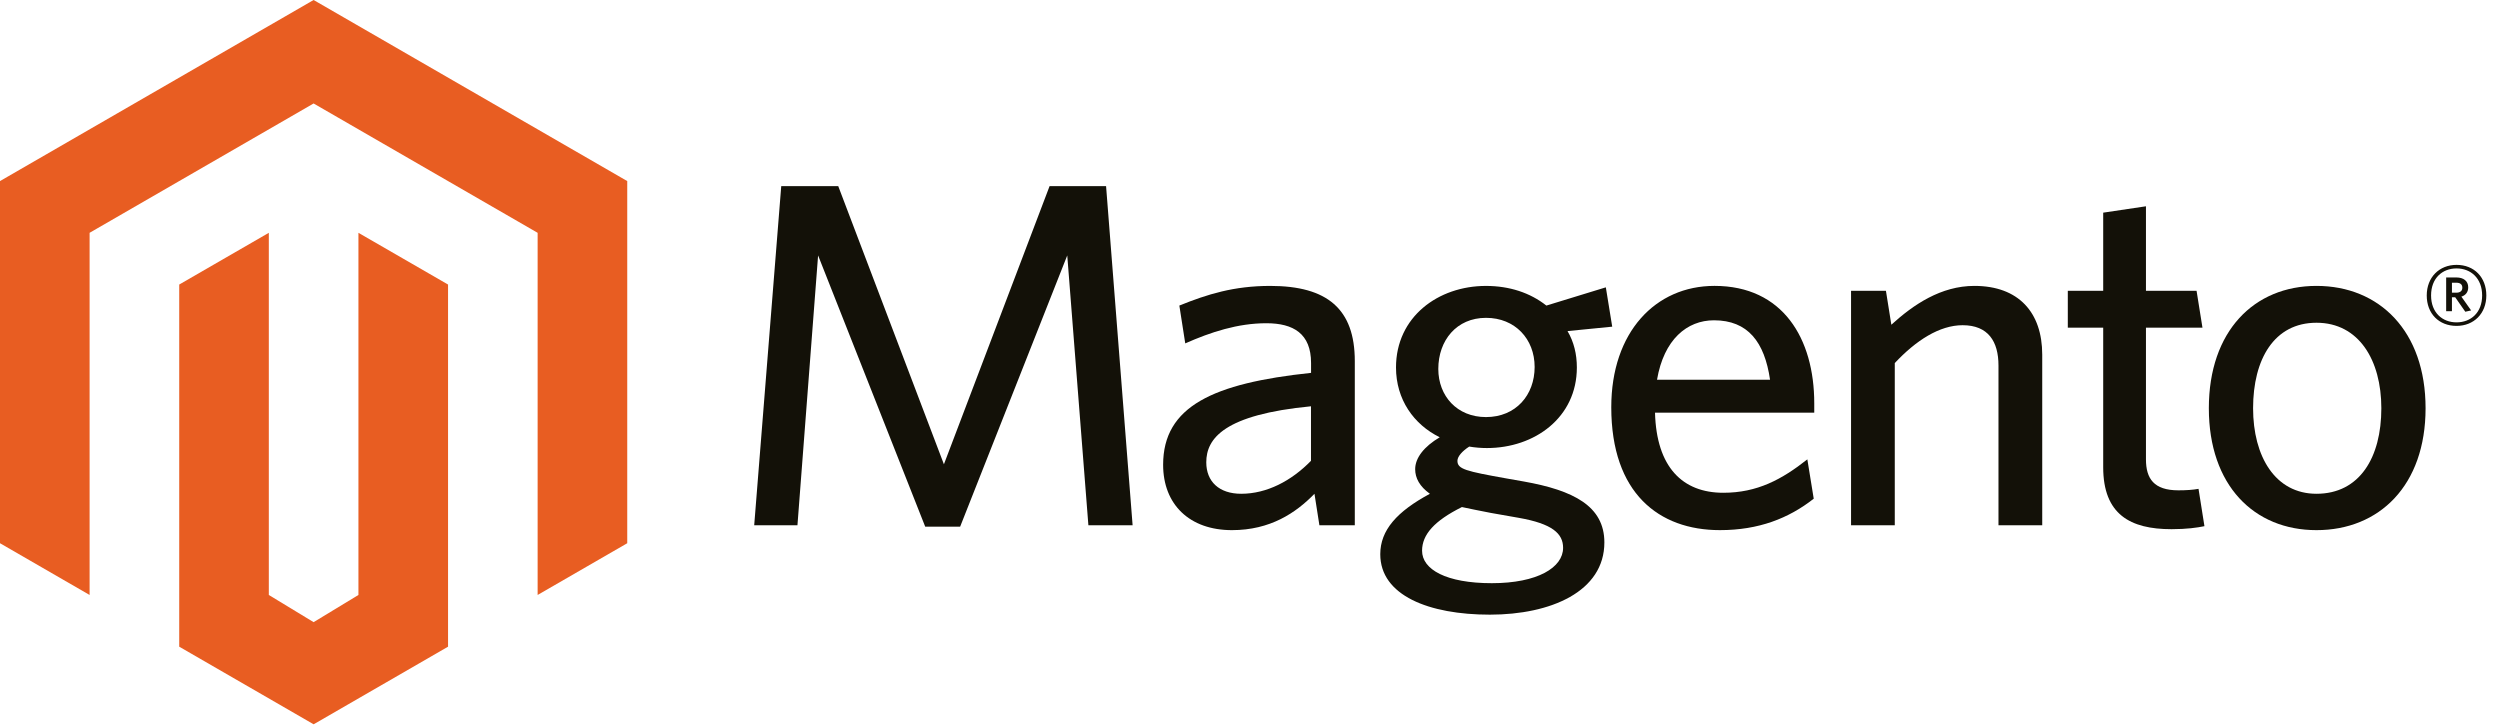
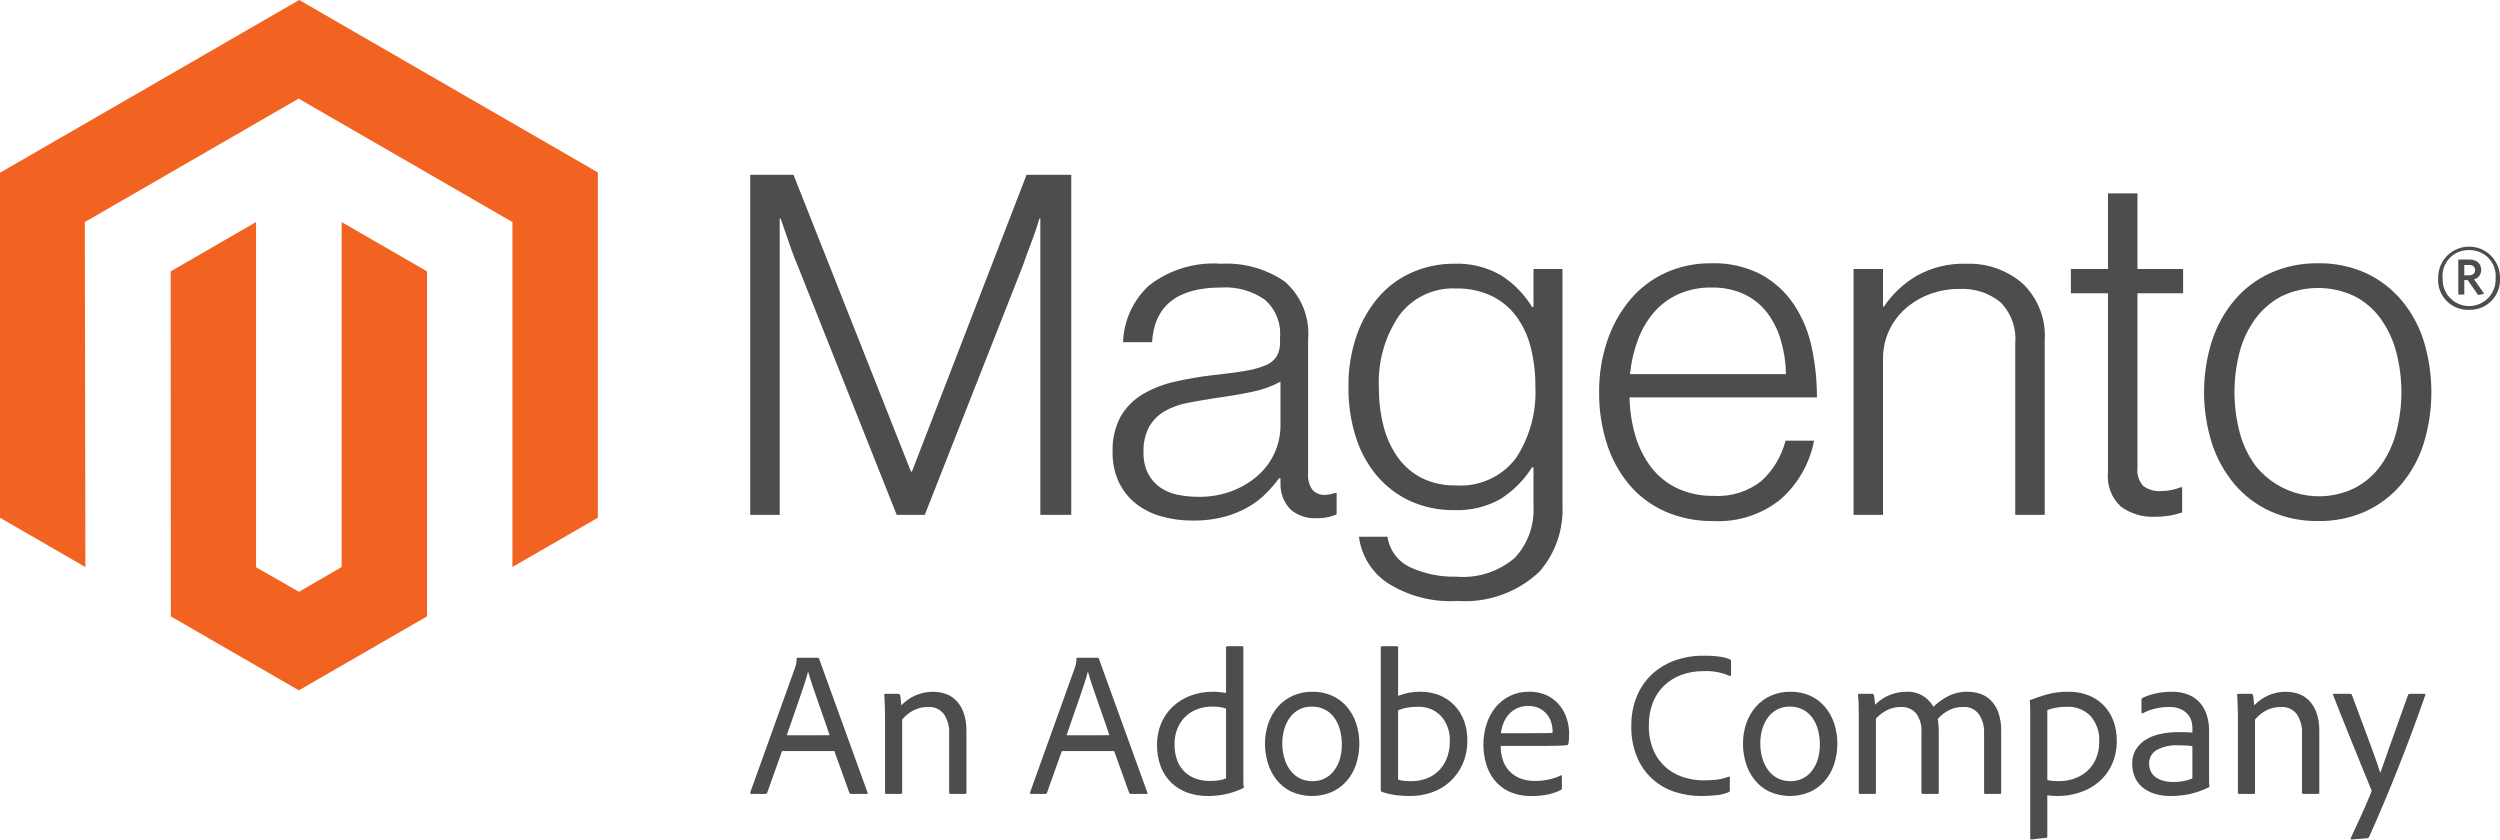
- <svg xmlns="http://www.w3.org/2000/svg" id="Layer_1" width="214px" xml:space="preserve" height="62px" viewBox="0 0 214 62" baseProfile="tiny" version="1.1" y="0px" x="0px">
-   <path d="m93.166 44.96l-1.809-23.096-9.17 23.221h-2.988l-9.17-23.221-1.767 23.096h-3.702l2.314-29.026h4.88l9.045 23.809 9.045-23.809h4.836l2.271 29.026h-3.785z" fill="#131108" />
-   <path d="m112.94 44.96l-0.421-2.692c-1.597 1.639-3.785 3.112-7.066 3.112-3.619 0-5.889-2.188-5.889-5.596 0-5.006 4.29-6.981 12.663-7.867v-0.841c0-2.523-1.515-3.407-3.83-3.407-2.439 0-4.754 0.757-6.94 1.725l-0.505-3.238c2.398-0.969 4.67-1.682 7.783-1.682 4.88 0 7.236 1.976 7.236 6.435v14.051h-3.02zm-0.72-10.182c-7.406 0.715-8.963 2.735-8.963 4.796 0 1.642 1.095 2.693 2.989 2.693 2.187 0 4.291-1.095 5.974-2.82v-4.669z" fill="#131108" />
-   <path d="m137.46 24.599l0.546 3.364-3.826 0.378c0.546 0.926 0.799 1.979 0.799 3.113 0 4.292-3.618 6.899-7.699 6.899-0.504 0-1.011-0.042-1.514-0.126-0.589 0.38-1.01 0.844-1.01 1.22 0 0.716 0.714 0.886 4.248 1.517l1.432 0.252c4.249 0.757 6.898 2.102 6.898 5.216 0 4.206-4.586 6.183-9.802 6.183s-9.381-1.64-9.381-5.173c0-2.062 1.431-3.66 4.248-5.174-0.882-0.631-1.26-1.348-1.26-2.104 0-0.969 0.756-1.936 2.103-2.734-2.229-1.095-3.744-3.238-3.744-5.974 0-4.332 3.616-6.981 7.697-6.981 2.019 0 3.786 0.587 5.175 1.682l5.08-1.558zm-15.73 22.547c0 1.599 2.06 2.775 5.972 2.775 3.913 0 6.099-1.345 6.099-3.027 0-1.222-0.924-2.061-3.784-2.566l-2.397-0.422c-1.095-0.208-1.682-0.336-2.481-0.502-2.36 1.177-3.41 2.356-3.41 3.742zm5.47-19.939c-2.522 0-4.081 1.936-4.081 4.375 0 2.313 1.6 4.12 4.081 4.12 2.566 0 4.165-1.892 4.165-4.29 0-2.397-1.68-4.205-4.16-4.205z" fill="#131108" />
-   <path d="m155.3 35.325h-13.631c0.125 4.669 2.354 6.856 5.847 6.856 2.904 0 5.007-1.135 7.193-2.86l0.546 3.367c-2.144 1.682-4.709 2.691-8.031 2.691-5.219 0-9.299-3.155-9.299-10.519 0-6.435 3.787-10.388 8.835-10.388 5.846 0 8.54 4.5 8.54 10.052v0.801zm-8.58-7.908c-2.313 0-4.291 1.641-4.879 5.09h9.675c-0.47-3.239-1.9-5.09-4.8-5.09z" fill="#131108" />
-   <path d="m171.07 44.96v-13.673c0-2.06-0.883-3.449-3.07-3.449-1.977 0-3.996 1.305-5.807 3.239v13.883h-3.743v-20.067h2.986l0.463 2.903c1.893-1.724 4.251-3.323 7.108-3.323 3.786 0 5.808 2.271 5.808 5.888v14.599h-3.75z" fill="#131108" />
-   <path d="m185.88 45.298c-3.532 0-5.846-1.265-5.846-5.304v-11.946h-3.03v-3.156h3.03v-6.688l3.66-0.546v7.234h4.332l0.505 3.156h-4.837v11.273c0 1.643 0.675 2.651 2.776 2.651 0.673 0 1.262-0.041 1.724-0.127l0.506 3.196c-0.63 0.128-1.51 0.257-2.81 0.257z" fill="#131108" />
-   <path d="m198.29 45.38c-5.342 0-9.213-3.827-9.213-10.434 0-6.605 3.871-10.473 9.213-10.473 5.383 0 9.339 3.868 9.339 10.473 0 6.607-3.96 10.434-9.34 10.434zm0-17.753c-3.617 0-5.426 3.113-5.426 7.319 0 4.125 1.892 7.321 5.426 7.321 3.702 0 5.553-3.114 5.553-7.321 0-4.122-1.93-7.319-5.55-7.319z" fill="#131108" />
-   <path d="m210.28 27.897c-1.505 0-2.551-1.045-2.551-2.606 0-1.55 1.067-2.618 2.551-2.618 1.505 0 2.55 1.056 2.55 2.618 0 1.55-1.07 2.606-2.55 2.606zm0-4.92c-1.214 0-2.18 0.831-2.18 2.314 0 1.472 0.966 2.303 2.18 2.303 1.225 0 2.191-0.832 2.191-2.303 0-1.483-0.98-2.314-2.19-2.314zm0.75 3.708l-0.863-1.237h-0.281v1.191h-0.495v-2.888h0.878c0.606 0 1.01 0.303 1.01 0.843 0 0.416-0.225 0.686-0.585 0.798l0.833 1.18-0.5 0.113zm-0.76-2.484h-0.383v0.854h0.359c0.325 0 0.53-0.135 0.53-0.427 0-0.281-0.18-0.427-0.51-0.427z" fill="#131108" />
-   <g fill="#E85D22">
-     <path d="m26.845 8.857" />
-     <polygon points="53.692 15.5 53.692 46.5 46.021 50.929 46.021 19.929 26.845 8.857 7.67 19.928 7.67 50.929 0 46.5 0 15.5 26.845 0" />
-     <polygon points="26.847 62 15.341 55.356 15.341 24.357 23.011 19.928 23.011 50.929 26.845 53.257 30.682 50.929 30.682 19.929 38.353 24.357 38.353 55.356" />
-   </g>
+ <svg xmlns="http://www.w3.org/2000/svg" viewBox="0 0 179.073 60.131">
+   <defs>
+     <style>.a{fill:#f26322;}.b{fill:#4d4d4d;}</style>
+   </defs>
+   <polygon class="a" points="21.432 0 0 12.373 0 37.086 6.117 40.619 6.076 15.906 21.391 7.064 36.704 15.906 36.704 40.612 42.822 37.086 42.822 12.35 21.432 0" />
+   <polygon class="a" points="24.47 40.618 21.412 42.39 18.341 40.631 18.341 15.906 12.225 19.438 12.235 44.15 21.407 49.448 30.587 44.15 30.587 19.438 24.47 15.906 24.47 40.618" />
+   <path class="b" d="M56.838,12.522l8.415,21.258h.068L73.531,12.522h3.203V36.879h-2.215v-21.223H74.451q-.171.579-.374,1.158-.172.477-.393,1.055c-.147.387-.278.75-.391,1.09l-7.052,17.919H64.23L57.11,18.96q-.204-.477-.408-1.039t-.375-1.073q-.204-.614-.408-1.192H55.85v21.223H53.738V12.522Z" />
+   <path class="b" d="M83.17,36.982a5.184,5.184,0,0,1-1.823-.92,4.327,4.327,0,0,1-1.209-1.533,4.887,4.887,0,0,1-.443-2.145,5.017,5.017,0,0,1,.579-2.556,4.472,4.472,0,0,1,1.568-1.584,7.914,7.914,0,0,1,2.299-.903,24.633,24.633,0,0,1,2.811-.477q1.295-.137,2.198-.29a6.675,6.675,0,0,0,1.465-.392,1.75,1.75,0,0,0,.817-.63,1.939,1.939,0,0,0,.256-1.073V24.139A3.213,3.213,0,0,0,90.596,21.465,4.924,4.924,0,0,0,87.462,20.595q-4.702,0-4.941,3.918H80.444a5.748,5.748,0,0,1,1.891-4.089A7.502,7.502,0,0,1,87.462,18.892,7.336,7.336,0,0,1,92.027,20.17a4.922,4.922,0,0,1,1.67,4.173v9.573a1.806,1.806,0,0,0,.29,1.141,1.142,1.142,0,0,0,.868.392,2.038,2.038,0,0,0,.358-.034c.124-.022.266-.057.425-.102h.103v1.533a3.994,3.994,0,0,1-.58.188,3.601,3.601,0,0,1-.852.086,2.694,2.694,0,0,1-1.839-.597,2.577,2.577,0,0,1-.75-1.891v-.374h-.102a10.288,10.288,0,0,1-.903,1.056,6.081,6.081,0,0,1-1.278.988,7.145,7.145,0,0,1-1.737.715,8.468,8.468,0,0,1-2.249.272,8.161,8.161,0,0,1-2.283-.306m5.195-1.857a5.975,5.975,0,0,0,1.857-1.175,4.768,4.768,0,0,0,1.499-3.441V27.341a7.293,7.293,0,0,1-2.061.732q-1.209.255-2.504.426-1.123.171-2.077.358a5.243,5.243,0,0,0-1.652.596,3.052,3.052,0,0,0-1.108,1.107,3.586,3.586,0,0,0-.408,1.824,3.26,3.26,0,0,0,.324,1.533,2.779,2.779,0,0,0,.851.987,3.344,3.344,0,0,0,1.244.529,7.139,7.139,0,0,0,1.499.153,6.558,6.558,0,0,0,2.538-.46" />
+   <path class="b" d="M99.35,41.734a4.689,4.689,0,0,1-2.009-3.287h2.043a2.862,2.862,0,0,0,1.652,2.197,7.521,7.521,0,0,0,3.288.664,5.693,5.693,0,0,0,4.173-1.345,4.998,4.998,0,0,0,1.345-3.697V33.473h-.102a7.278,7.278,0,0,1-2.283,2.282,6.289,6.289,0,0,1-3.304.784,7.377,7.377,0,0,1-3.135-.647,6.927,6.927,0,0,1-2.385-1.806,8.097,8.097,0,0,1-1.516-2.777,11.419,11.419,0,0,1-.528-3.56,10.891,10.891,0,0,1,.613-3.799,8.468,8.468,0,0,1,1.636-2.777,6.745,6.745,0,0,1,2.402-1.703,7.447,7.447,0,0,1,2.913-.58,6.236,6.236,0,0,1,3.372.835,6.923,6.923,0,0,1,2.215,2.265h.102V19.267h2.078V36.198a6.78,6.78,0,0,1-1.636,4.735,7.755,7.755,0,0,1-5.893,2.112,8.36,8.36,0,0,1-5.043-1.312m9.232-8.909a8.555,8.555,0,0,0,1.397-5.11,11.225,11.225,0,0,0-.34-2.862,6.233,6.233,0,0,0-1.056-2.231,4.834,4.834,0,0,0-1.789-1.448,5.767,5.767,0,0,0-2.503-.511,4.782,4.782,0,0,0-4.071,1.941,8.461,8.461,0,0,0-1.448,5.179,10.779,10.779,0,0,0,.34,2.777,6.652,6.652,0,0,0,1.022,2.215,4.814,4.814,0,0,0,1.703,1.465,5.208,5.208,0,0,0,2.42.528,4.969,4.969,0,0,0,4.326-1.942" />
+   <path class="b" d="M119.244,36.624a7.18,7.18,0,0,1-2.572-1.941,8.673,8.673,0,0,1-1.583-2.93,11.834,11.834,0,0,1-.546-3.662,11.205,11.205,0,0,1,.58-3.663,9.151,9.151,0,0,1,1.617-2.929,7.304,7.304,0,0,1,2.522-1.942,7.689,7.689,0,0,1,3.321-.698,7.264,7.264,0,0,1,3.56.8,6.669,6.669,0,0,1,2.351,2.146,8.802,8.802,0,0,1,1.278,3.083,16.911,16.911,0,0,1,.374,3.577H116.723a10.206,10.206,0,0,0,.426,2.777,6.977,6.977,0,0,0,1.124,2.231,5.104,5.104,0,0,0,1.857,1.499,5.944,5.944,0,0,0,2.623.546,4.989,4.989,0,0,0,3.424-1.074,5.88,5.88,0,0,0,1.719-2.878H129.941a7.506,7.506,0,0,1-2.385,4.19,7.072,7.072,0,0,1-4.803,1.567,8.377,8.377,0,0,1-3.509-.698M127.556,24.36a5.985,5.985,0,0,0-.988-1.976,4.521,4.521,0,0,0-1.635-1.311,5.358,5.358,0,0,0-2.351-.478,5.619,5.619,0,0,0-2.368.478,5.064,5.064,0,0,0-1.754,1.311,6.543,6.543,0,0,0-1.141,1.96,9.66,9.66,0,0,0-.562,2.453h11.174a9.306,9.306,0,0,0-.374-2.436" />
+   <path class="b" d="M134.879,19.267v2.691h.068a7.235,7.235,0,0,1,2.333-2.197,6.804,6.804,0,0,1,3.561-.868,5.837,5.837,0,0,1,4.037,1.413,5.173,5.173,0,0,1,1.584,4.071V36.88h-2.112V24.581a3.717,3.717,0,0,0-1.073-2.947,4.332,4.332,0,0,0-2.948-.937,5.901,5.901,0,0,0-2.111.375,5.567,5.567,0,0,0-1.738,1.039,4.774,4.774,0,0,0-1.175,1.584,4.721,4.721,0,0,0-.426,2.009V36.88h-2.112V19.267Z" />
+   <path class="b" d="M151.912,36.284a2.934,2.934,0,0,1-.92-2.436V21.005h-2.657v-1.738h2.657V13.851h2.112v5.416h3.271v1.738h-3.271V33.507a1.651,1.651,0,0,0,.426,1.312,1.949,1.949,0,0,0,1.277.357,3.619,3.619,0,0,0,.766-.085,3.514,3.514,0,0,0,.63-.188h.103v1.806a5.908,5.908,0,0,1-1.942.306,3.824,3.824,0,0,1-2.453-.732" />
+   <path class="b" d="M162.625,36.624a7.378,7.378,0,0,1-2.571-1.942,8.728,8.728,0,0,1-1.618-2.929,12.21,12.21,0,0,1,0-7.324,8.742,8.742,0,0,1,1.618-2.93A7.389,7.389,0,0,1,162.625,19.556a8.103,8.103,0,0,1,3.424-.698,7.984,7.984,0,0,1,3.406.698,7.431,7.431,0,0,1,2.556,1.942,8.509,8.509,0,0,1,1.601,2.93,12.563,12.563,0,0,1,0,7.324,8.512,8.512,0,0,1-1.601,2.929,7.42,7.42,0,0,1-2.556,1.942,7.969,7.969,0,0,1-3.406.698,8.089,8.089,0,0,1-3.424-.698m6.013-1.652a5.31,5.31,0,0,0,1.873-1.601,7.234,7.234,0,0,0,1.124-2.385,11.356,11.356,0,0,0,0-5.792,7.216,7.216,0,0,0-1.124-2.385,5.29,5.29,0,0,0-1.873-1.601,6.111,6.111,0,0,0-5.195,0,5.503,5.503,0,0,0-1.874,1.601,7.037,7.037,0,0,0-1.141,2.385,11.385,11.385,0,0,0,0,5.792,7.055,7.055,0,0,0,1.141,2.385,5.817,5.817,0,0,0,7.069,1.601" />
+   <path class="b" d="M176.856,22.191a2.128,2.128,0,0,1-2.214-2.265,2.216,2.216,0,1,1,4.431,0,2.146,2.146,0,0,1-2.217,2.265m0-4.276a1.846,1.846,0,0,0-1.893,2.011,1.901,1.901,0,1,0,3.797,0,1.854,1.854,0,0,0-1.904-2.011m.653,3.221-.751-1.073h-.243v1.035h-.43V18.588h.763c.526,0,.877.264.877.732a.68.68,0,0,1-.508.693l.724,1.025Zm-.661-2.156h-.333v.741h.312c.283,0,.46-.117.46-.371,0-.244-.158-.37-.439-.37" />
+   <path class="b" d="M56.016,53.8,54.954,56.782a.116.116,0,0,1-.118.088h-1.004c-.079,0-.108-.039-.088-.118l3.217-8.958c.02-.059.039-.126.059-.199a2.249,2.249,0,0,0,.044-.406.065.065,0,0,1,.074-.074h1.447a.082.082,0,0,1,.088.074l3.468,9.579c.03.069.01.103-.059.103H60.96a.133.133,0,0,1-.118-.074L59.765,53.8Zm3.409-1.136q-.118-.354-.332-.974-.213-.62-.45-1.284-.236-.665-.443-1.284c-.138-.414-.241-.748-.31-1.004h-.014q-.088.355-.258.879-.17.523-.384,1.136-.214.613-.443,1.27-.23.657-.435,1.262Z" />
+   <path class="b" d="M63.395,51.365c0-.128-.002-.27-.007-.428-.005-.157-.01-.31-.015-.457-.005-.148-.01-.285-.014-.414a2.647,2.647,0,0,0-.022-.28.078.078,0,0,1,.088-.089h.915a.141.141,0,0,1,.133.089,1.534,1.534,0,0,1,.044.295q.014.192.044.443a3.1,3.1,0,0,1,2.258-.974,3.028,3.028,0,0,1,.819.118,1.94,1.94,0,0,1,.775.435,2.349,2.349,0,0,1,.583.871,3.765,3.765,0,0,1,.229,1.424v4.369a.091.091,0,0,1-.103.103H68.089c-.068,0-.103-.039-.103-.118V52.516a2.289,2.289,0,0,0-.369-1.358,1.319,1.319,0,0,0-1.151-.516,2.232,2.232,0,0,0-1.026.236,2.568,2.568,0,0,0-.819.664v5.225c0,.069-.029.103-.088.103H63.484c-.059,0-.089-.034-.089-.103Z" />
+   <path class="b" d="M76.058,53.8l-1.062,2.982a.116.116,0,0,1-.118.088H73.874c-.079,0-.108-.039-.088-.118l3.217-8.958c.02-.059.039-.126.059-.199a2.25,2.25,0,0,0,.044-.406.065.065,0,0,1,.074-.074h1.447a.082.082,0,0,1,.088.074l3.468,9.579c.03.069.01.103-.059.103H81.002a.133.133,0,0,1-.118-.074L79.807,53.8ZM79.467,52.664q-.118-.354-.332-.974-.213-.62-.45-1.284-.236-.665-.443-1.284c-.138-.414-.241-.748-.31-1.004h-.014q-.088.355-.258.879-.17.523-.384,1.136-.214.613-.443,1.27-.23.657-.435,1.262Z" />
+   <path class="b" d="M86.522,57.018a4.362,4.362,0,0,1-1.431-.229,3.182,3.182,0,0,1-1.159-.694,3.228,3.228,0,0,1-.775-1.151,4.218,4.218,0,0,1-.28-1.602,3.893,3.893,0,0,1,.288-1.505,3.519,3.519,0,0,1,.819-1.203,3.798,3.798,0,0,1,1.27-.797,4.466,4.466,0,0,1,1.638-.288,3.832,3.832,0,0,1,.516.029q.206.03.413.059V46.376A.078.078,0,0,1,87.91,46.288H88.972c.059,0,.089.025.089.074v9.637a2.398,2.398,0,0,0,.029.369.104.104,0,0,1-.074.103,5.609,5.609,0,0,1-1.255.421A6.246,6.246,0,0,1,86.522,57.018Zm1.299-6.258a1.792,1.792,0,0,0-.428-.111,3.729,3.729,0,0,0-.531-.037,3.05,3.05,0,0,0-1.137.199,2.442,2.442,0,0,0-.856.56,2.512,2.512,0,0,0-.546.849,2.859,2.859,0,0,0-.192,1.062,3.225,3.225,0,0,0,.207,1.225,2.204,2.204,0,0,0,.561.819,2.238,2.238,0,0,0,.804.465,2.988,2.988,0,0,0,.937.148,5.307,5.307,0,0,0,.613-.037,1.793,1.793,0,0,0,.568-.155Z" />
+   <path class="b" d="M94.005,49.549a3.367,3.367,0,0,1,1.402.28,3.047,3.047,0,0,1,1.056.782,3.579,3.579,0,0,1,.671,1.181,4.775,4.775,0,0,1-.015,3.01,3.492,3.492,0,0,1-.694,1.181,3.108,3.108,0,0,1-1.062.76A3.636,3.636,0,0,1,92.477,56.693a3.057,3.057,0,0,1-1.055-.856,3.613,3.613,0,0,1-.613-1.203,4.732,4.732,0,0,1-.199-1.351,4.421,4.421,0,0,1,.236-1.461,3.579,3.579,0,0,1,.679-1.188,3.113,3.113,0,0,1,1.07-.797A3.335,3.335,0,0,1,94.005,49.549Zm-.059,1.063a1.894,1.894,0,0,0-.856.192,1.929,1.929,0,0,0-.657.539,2.615,2.615,0,0,0-.428.834,3.543,3.543,0,0,0-.155,1.077,3.667,3.667,0,0,0,.147,1.055,2.762,2.762,0,0,0,.421.864,1.912,1.912,0,0,0,.679.575,2.035,2.035,0,0,0,.937.207,1.965,1.965,0,0,0,.767-.155,1.843,1.843,0,0,0,.664-.487,2.499,2.499,0,0,0,.472-.826,3.528,3.528,0,0,0,.177-1.188,3.925,3.925,0,0,0-.126-.996,2.71,2.71,0,0,0-.384-.856,1.95,1.95,0,0,0-.671-.605A2.013,2.013,0,0,0,93.945,50.612Z" />
+   <path class="b" d="M100.041,46.288a.306.306,0,0,1,.081.007c.014.005.022.032.022.081v3.469a4.173,4.173,0,0,1,1.594-.295,3.582,3.582,0,0,1,1.387.258,3.097,3.097,0,0,1,1.063.724,3.2,3.2,0,0,1,.679,1.092,3.893,3.893,0,0,1,.236,1.38,4.117,4.117,0,0,1-.347,1.749,3.822,3.822,0,0,1-.915,1.255,3.73,3.73,0,0,1-1.306.76,4.699,4.699,0,0,1-1.52.251,7.899,7.899,0,0,1-1.055-.067,4.988,4.988,0,0,1-.967-.229c-.059-.01-.089-.054-.089-.133V46.376c0-.059.035-.088.103-.088Zm3.807,6.819a2.561,2.561,0,0,0-.62-1.808,2.177,2.177,0,0,0-1.683-.672,4.043,4.043,0,0,0-.797.067,3.231,3.231,0,0,0-.605.184V55.837a1.794,1.794,0,0,0,.443.095q.236.023.531.022a3.013,3.013,0,0,0,1.026-.177,2.474,2.474,0,0,0,.871-.531,2.606,2.606,0,0,0,.605-.893A3.168,3.168,0,0,0,103.848,53.106Z" />
+   <path class="b" d="M107.494,53.431a3.195,3.195,0,0,0,.147.988,2.091,2.091,0,0,0,1.232,1.328,2.831,2.831,0,0,0,1.085.192,4.679,4.679,0,0,0,.952-.096,3.803,3.803,0,0,0,.893-.303c.049-.029.074-.01.074.059v.841a.158.158,0,0,1-.074.148,4.091,4.091,0,0,1-.879.31,5.256,5.256,0,0,1-1.202.118A3.739,3.739,0,0,1,108.099,56.7a2.92,2.92,0,0,1-1.07-.841,3.424,3.424,0,0,1-.59-1.181,4.906,4.906,0,0,1-.184-1.336,4.778,4.778,0,0,1,.222-1.461,3.658,3.658,0,0,1,.642-1.21,3.09,3.09,0,0,1,1.026-.819,3.026,3.026,0,0,1,1.372-.303,2.851,2.851,0,0,1,1.343.288,2.696,2.696,0,0,1,.885.723,2.872,2.872,0,0,1,.495.959,3.517,3.517,0,0,1,.155.996c0,.187-.005.345-.015.473a1.534,1.534,0,0,1-.044.295c0,.059-.034.088-.103.088a4.684,4.684,0,0,1-.598.044q-.435.015-.922.015Zm2.759-.915q.546,0,.731-.007a.878.878,0,0,0,.214-.022.188.188,0,0,0,.015-.081V52.325a2.183,2.183,0,0,0-.074-.495,1.699,1.699,0,0,0-.812-1.062,1.671,1.671,0,0,0-.856-.199,1.882,1.882,0,0,0-.805.162,1.819,1.819,0,0,0-.59.435,2.106,2.106,0,0,0-.384.628,2.883,2.883,0,0,0-.184.723Z" />
+   <path class="b" d="M123.905,56.59q0,.133-.074.148a3.037,3.037,0,0,1-.87.221,9.606,9.606,0,0,1-1.122.059,6.054,6.054,0,0,1-1.823-.28,4.348,4.348,0,0,1-2.731-2.45,5.584,5.584,0,0,1-.435-2.317,5.423,5.423,0,0,1,.369-2.029,4.533,4.533,0,0,1,1.041-1.579,4.721,4.721,0,0,1,1.631-1.026,5.925,5.925,0,0,1,2.14-.369,7.702,7.702,0,0,1,1.196.073,2.767,2.767,0,0,1,.694.192.115.115,0,0,1,.074.118v.989c0,.069-.035.094-.103.074a4.125,4.125,0,0,0-1.889-.339,4.421,4.421,0,0,0-1.587.273,3.576,3.576,0,0,0-1.232.775,3.397,3.397,0,0,0-.797,1.217,4.365,4.365,0,0,0-.28,1.602,4.267,4.267,0,0,0,.384,1.918,3.451,3.451,0,0,0,.967,1.218,3.588,3.588,0,0,0,1.262.635,4.8,4.8,0,0,0,1.255.184,8.467,8.467,0,0,0,.996-.052,3.411,3.411,0,0,0,.849-.214c.059-.01.088.01.088.059Z" />
+   <path class="b" d="M128.244,49.549a3.367,3.367,0,0,1,1.402.28,3.047,3.047,0,0,1,1.056.782,3.579,3.579,0,0,1,.671,1.181,4.775,4.775,0,0,1-.015,3.01,3.492,3.492,0,0,1-.694,1.181,3.108,3.108,0,0,1-1.062.76,3.636,3.636,0,0,1-2.886-.052,3.057,3.057,0,0,1-1.055-.856,3.613,3.613,0,0,1-.613-1.203,4.731,4.731,0,0,1-.199-1.351,4.421,4.421,0,0,1,.236-1.461,3.579,3.579,0,0,1,.679-1.188,3.113,3.113,0,0,1,1.07-.797A3.335,3.335,0,0,1,128.244,49.549Zm-.059,1.063a1.894,1.894,0,0,0-.856.192,1.929,1.929,0,0,0-.657.539,2.615,2.615,0,0,0-.428.834,3.543,3.543,0,0,0-.155,1.077,3.667,3.667,0,0,0,.147,1.055,2.762,2.762,0,0,0,.421.864,1.912,1.912,0,0,0,.679.575,2.035,2.035,0,0,0,.937.207,1.965,1.965,0,0,0,.767-.155,1.843,1.843,0,0,0,.664-.487,2.498,2.498,0,0,0,.472-.826,3.528,3.528,0,0,0,.177-1.188,3.925,3.925,0,0,0-.126-.996,2.71,2.71,0,0,0-.384-.856,1.95,1.95,0,0,0-.671-.605A2.013,2.013,0,0,0,128.185,50.612Z" />
+   <path class="b" d="M133.233,56.87c-.059,0-.089-.034-.089-.103V51.247q0-.487-.014-.871c-.01-.256-.025-.453-.044-.59a.078.078,0,0,1,.088-.089h.93a.133.133,0,0,1,.118.074,2.418,2.418,0,0,1,.052.325c.015.138.027.265.037.384a3.152,3.152,0,0,1,2.214-.93,2.082,2.082,0,0,1,1.963,1.077,4.588,4.588,0,0,1,1.062-.767,2.979,2.979,0,0,1,1.402-.31,2.913,2.913,0,0,1,.834.126,1.969,1.969,0,0,1,.767.443,2.353,2.353,0,0,1,.568.864,3.736,3.736,0,0,1,.221,1.387v4.413c0,.059-.034.088-.103.088H142.221a.091.091,0,0,1-.103-.103V52.457a2.223,2.223,0,0,0-.362-1.284,1.284,1.284,0,0,0-1.143-.531,2.2,2.2,0,0,0-1.011.229,2.72,2.72,0,0,0-.804.627,3.287,3.287,0,0,1,.052.406c.015.183.022.362.022.539v4.324a.091.091,0,0,1-.103.103h-1.034a.091.091,0,0,1-.103-.103V52.413a2.024,2.024,0,0,0-.376-1.306,1.333,1.333,0,0,0-1.1-.465,2.164,2.164,0,0,0-.937.199,3.105,3.105,0,0,0-.849.627v5.314a.078.078,0,0,1-.088.088Z" />
+   <path class="b" d="M148.168,49.549a3.773,3.773,0,0,1,1.454.266,3.129,3.129,0,0,1,1.085.73,3.175,3.175,0,0,1,.679,1.107,3.97,3.97,0,0,1,.236,1.38,4.017,4.017,0,0,1-.362,1.757,3.638,3.638,0,0,1-.959,1.247,4.037,4.037,0,0,1-1.358.738,5.016,5.016,0,0,1-1.542.244c-.168,0-.308-.005-.421-.015s-.224-.025-.332-.044v2.952a.091.091,0,0,1-.074.103c-.088.01-.189.019-.303.029-.113.01-.226.022-.339.037-.113.015-.211.027-.295.037q-.126.014-.141.014-.074,0-.074-.088V50.848c0-.068-.002-.17-.007-.303s-.013-.248-.022-.347a.06.06,0,0,1,.029-.059q.384-.147,1.092-.369A5.55,5.55,0,0,1,148.168,49.549Zm-.147,1.077a4.192,4.192,0,0,0-.724.059,3.481,3.481,0,0,0-.649.177v5.003a1.814,1.814,0,0,0,.413.074c.148.01.29.014.428.014a3.345,3.345,0,0,0,1.048-.169,2.706,2.706,0,0,0,.922-.516,2.574,2.574,0,0,0,.656-.886,2.995,2.995,0,0,0,.251-1.277,2.579,2.579,0,0,0-.613-1.808A2.227,2.227,0,0,0,148.021,50.627Z" />
+   <path class="b" d="M158.234,55.615V55.977a2.094,2.094,0,0,0,.029.347.06.06,0,0,1-.029.059,6.001,6.001,0,0,1-1.454.509,6.96,6.96,0,0,1-1.306.126,3.856,3.856,0,0,1-1.092-.148,2.595,2.595,0,0,1-.871-.435,1.978,1.978,0,0,1-.575-.723,2.329,2.329,0,0,1-.207-1.011,1.893,1.893,0,0,1,.258-1.011,2.164,2.164,0,0,1,.701-.701,3.243,3.243,0,0,1,1.041-.414,5.961,5.961,0,0,1,1.291-.133q.413,0,.657.007.243.008.362.022v-.354a1.937,1.937,0,0,0-.059-.428,1.256,1.256,0,0,0-.236-.48,1.502,1.502,0,0,0-.502-.398,1.886,1.886,0,0,0-.871-.17,4.214,4.214,0,0,0-1.011.118,3.662,3.662,0,0,0-.864.324c-.069.02-.103-.005-.103-.074v-.9a.132.132,0,0,1,.074-.118,4.345,4.345,0,0,1,.966-.325,5.265,5.265,0,0,1,1.129-.118,3.038,3.038,0,0,1,1.218.222,2.212,2.212,0,0,1,.826.598,2.487,2.487,0,0,1,.473.879,3.633,3.633,0,0,1,.155,1.077Zm-1.196-2.17a3.566,3.566,0,0,0-.399-.044c-.157-.01-.349-.015-.575-.015a2.94,2.94,0,0,0-1.601.347,1.096,1.096,0,0,0-.524.966,1.366,1.366,0,0,0,.089.487,1.031,1.031,0,0,0,.302.421,1.603,1.603,0,0,0,.546.295,2.611,2.611,0,0,0,.819.111,3.469,3.469,0,0,0,1.343-.251Z" />
+   <path class="b" d="M160.3,51.365c0-.128-.002-.27-.007-.428-.005-.157-.01-.31-.015-.457-.005-.148-.01-.285-.014-.414a2.65,2.65,0,0,0-.022-.28.078.078,0,0,1,.088-.089h.915a.141.141,0,0,1,.133.089,1.535,1.535,0,0,1,.044.295q.014.192.044.443a3.1,3.1,0,0,1,2.258-.974,3.028,3.028,0,0,1,.819.118,1.94,1.94,0,0,1,.775.435,2.349,2.349,0,0,1,.583.871,3.765,3.765,0,0,1,.229,1.424v4.369a.091.091,0,0,1-.103.103h-1.034c-.068,0-.103-.039-.103-.118V52.516a2.289,2.289,0,0,0-.369-1.358,1.319,1.319,0,0,0-1.151-.516,2.232,2.232,0,0,0-1.026.236,2.568,2.568,0,0,0-.819.664v5.225c0,.069-.029.103-.088.103h-1.048c-.059,0-.089-.034-.089-.103Z" />
+   <path class="b" d="M168.358,49.697a.105.105,0,0,1,.103.074q.458,1.225.804,2.155.347.93.598,1.609.25.679.405,1.129.155.45.229.701.355-1.018.834-2.354.479-1.335,1.158-3.239a.134.134,0,0,1,.118-.074H173.657c.068,0,.088.035.059.103q-.413,1.195-.893,2.487-.48,1.292-.996,2.598t-1.055,2.59q-.539,1.284-1.07,2.465a.195.195,0,0,1-.162.103l-1.107.088c-.059,0-.074-.039-.044-.118q.324-.679.709-1.528.383-.849.752-1.734a.216.216,0,0,0,0-.192q-.088-.222-.265-.649-.177-.428-.406-.989-.229-.56-.494-1.218-.266-.656-.539-1.336-.273-.678-.539-1.343-.265-.664-.487-1.24c-.029-.059-.005-.089.074-.089Z" />
</svg>
